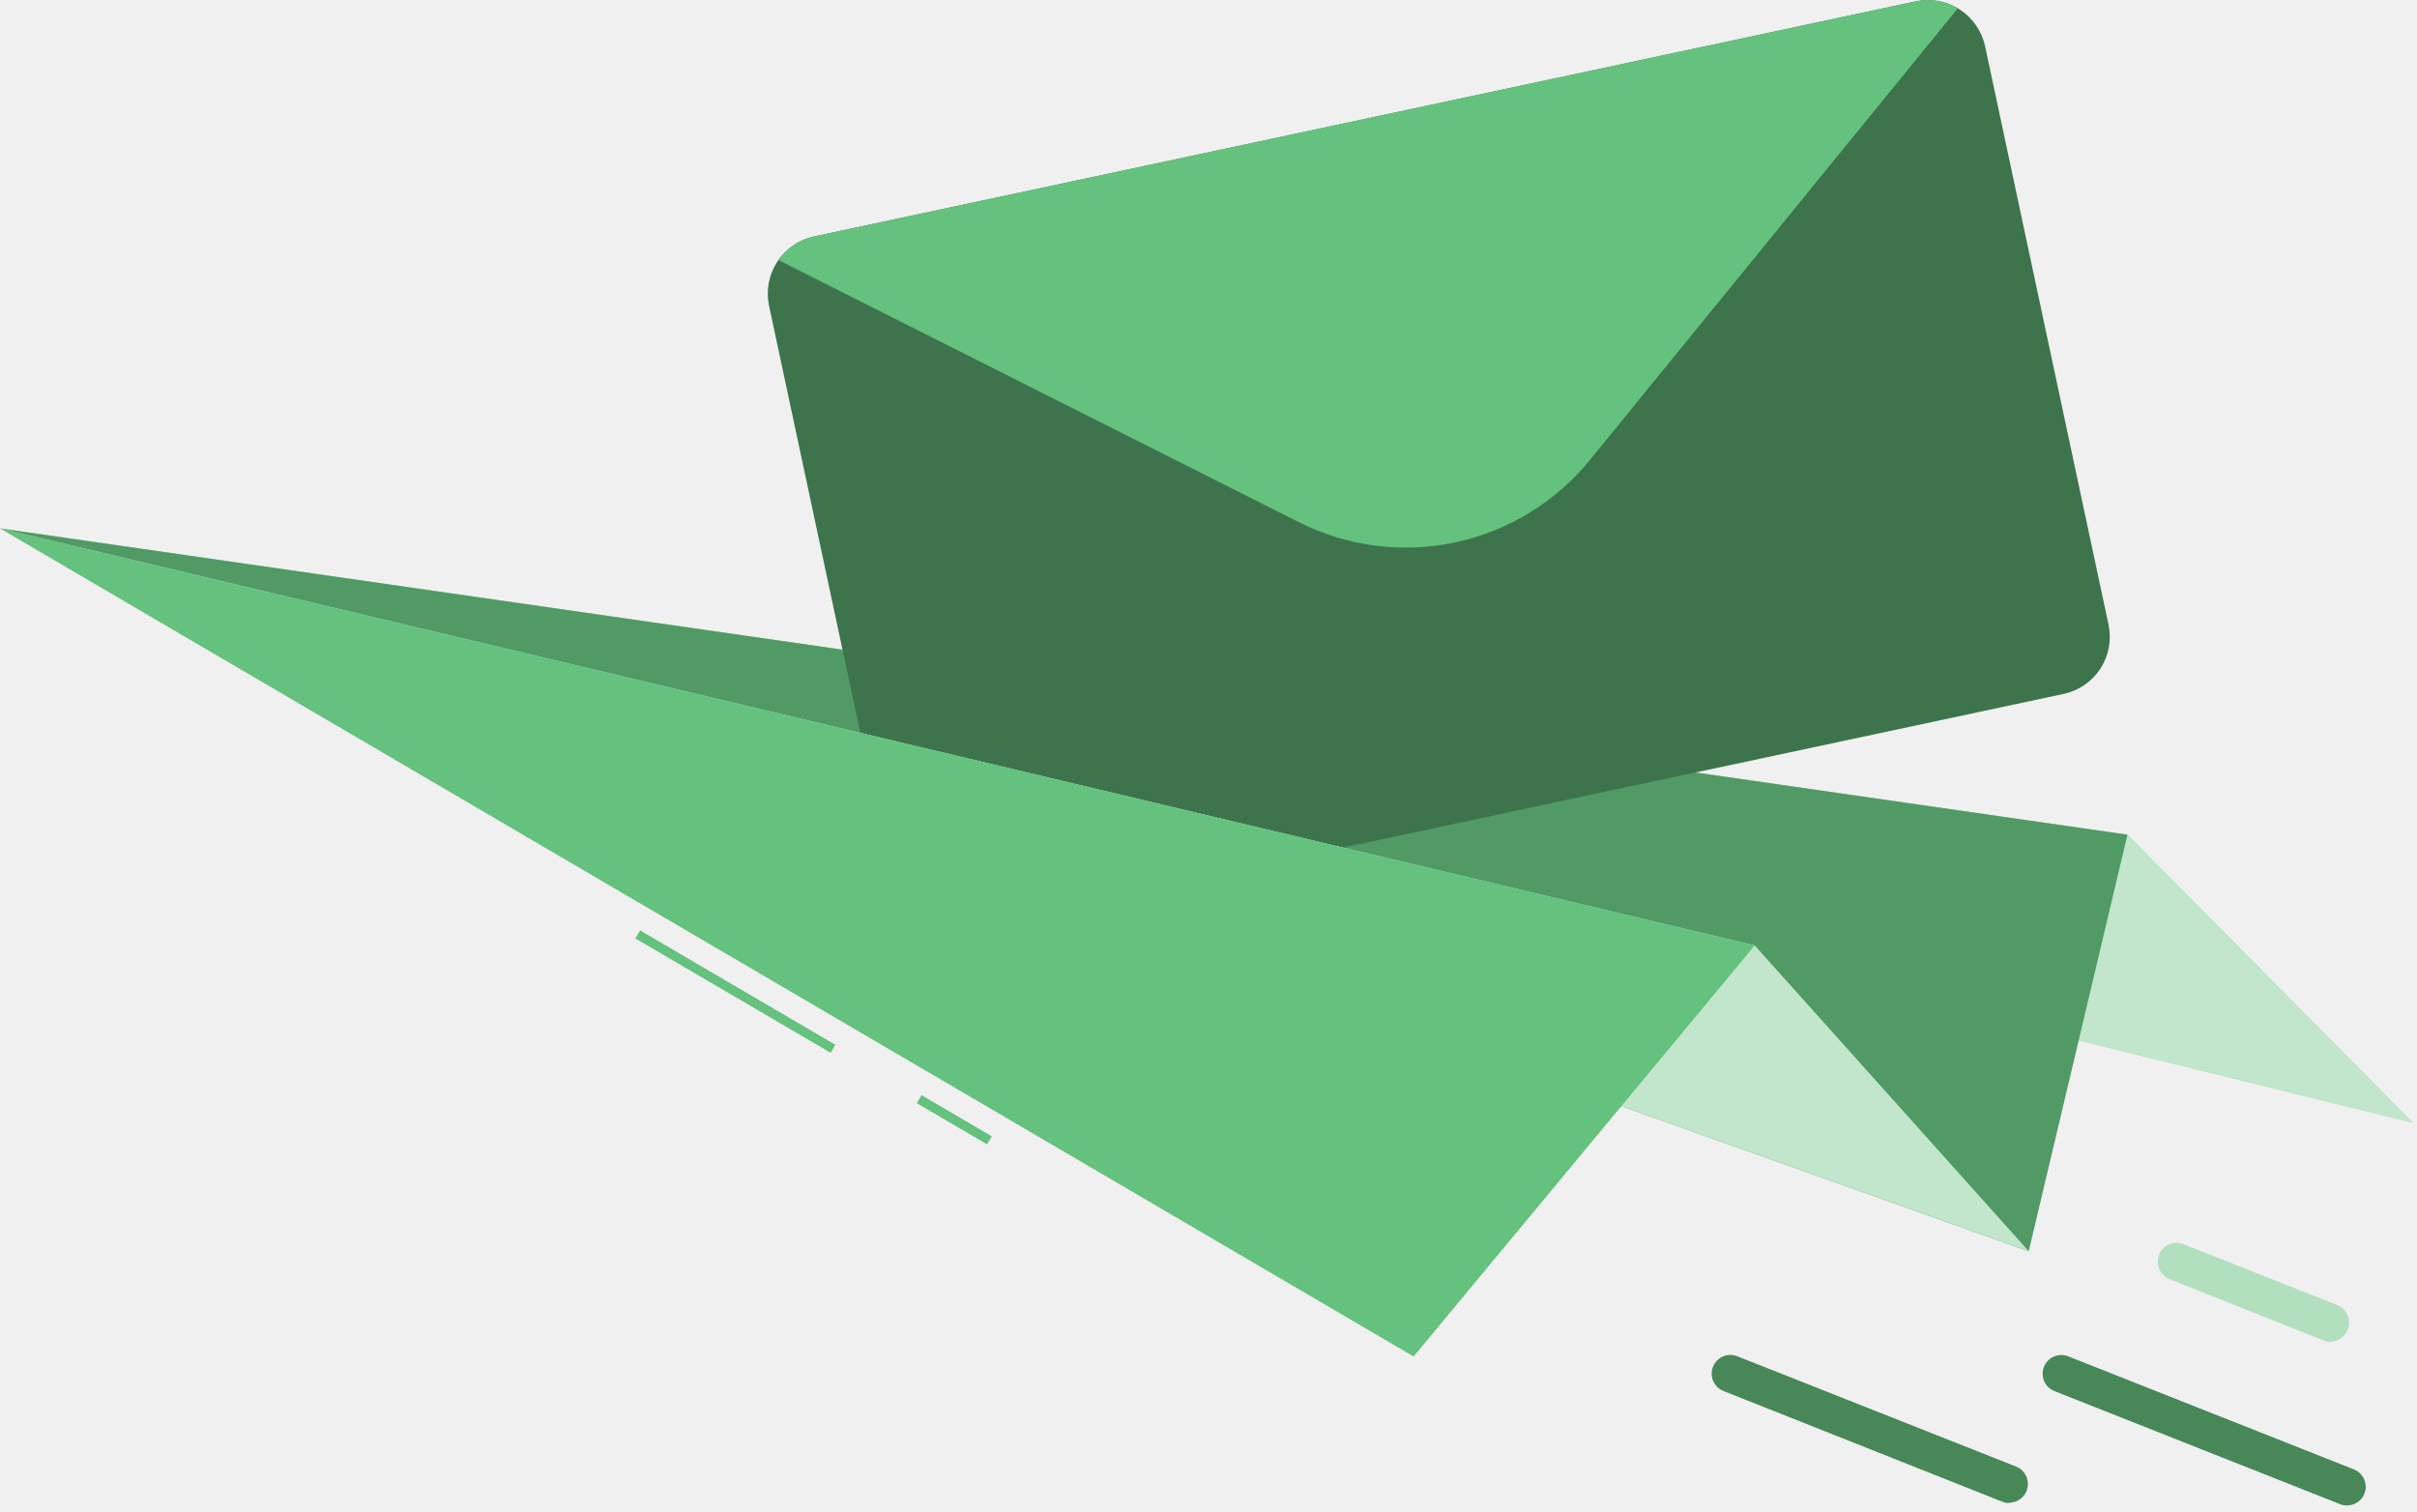
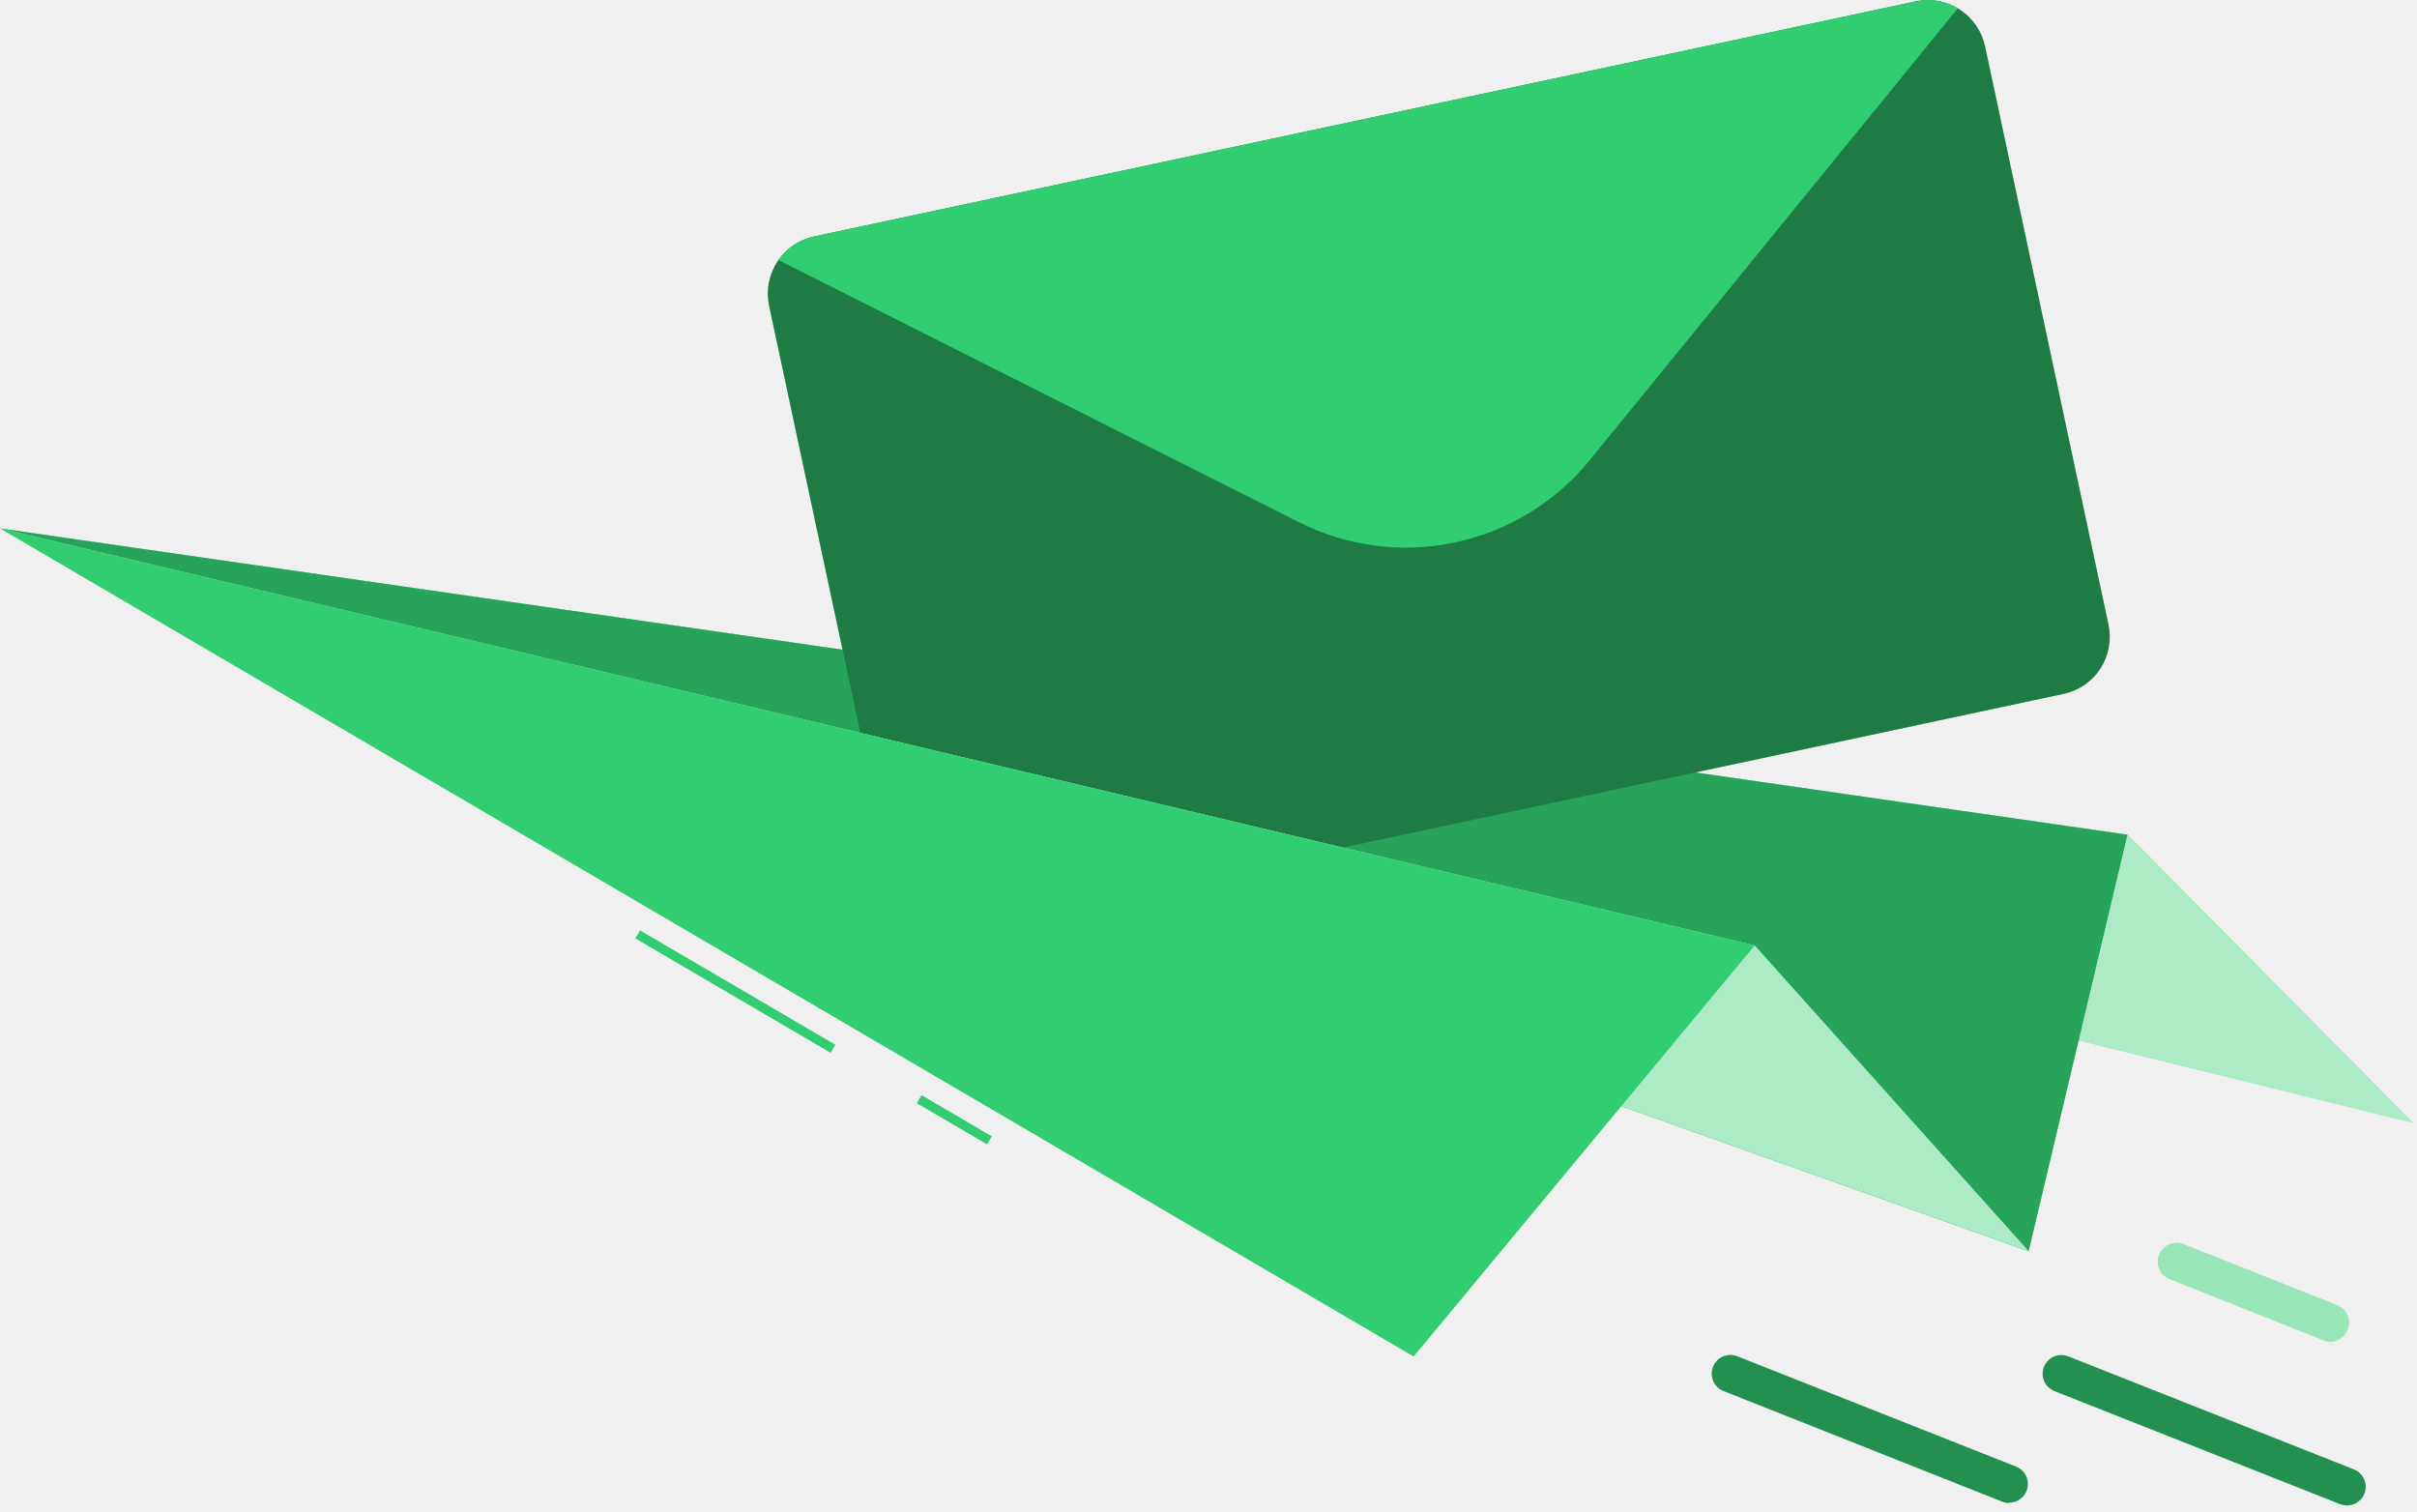
<svg xmlns="http://www.w3.org/2000/svg" width="259" height="162" viewBox="0 0 259 162" fill="none">
-   <path d="M0 56.627L227.97 89.447L258.56 120.316L0 56.627Z" fill="#65C17E" />
+   <path d="M0 56.627L227.97 89.447L258.56 120.316L0 56.627Z" fill="#32cd71" />
  <path opacity="0.6" d="M0 56.627L227.97 89.447L258.56 120.316L0 56.627Z" fill="white" />
-   <path d="M0 56.627L227.97 89.447L217.39 134.086L0 56.627Z" fill="#65C17E" />
+   <path d="M0 56.627L227.97 89.447L217.39 134.086L0 56.627Z" fill="#32cd71" />
  <path opacity="0.2" d="M0 56.627L227.97 89.447L217.39 134.086L0 56.627Z" fill="black" />
-   <path d="M212.712 4.947L225.942 66.947C226.286 68.566 225.974 70.255 225.074 71.644C224.174 73.033 222.76 74.009 221.142 74.356L103.062 99.557C101.443 99.898 99.755 99.585 98.366 98.685C96.978 97.786 96.002 96.373 95.652 94.757L82.412 32.757C82.071 31.136 82.385 29.447 83.287 28.058C84.188 26.67 85.603 25.695 87.222 25.346L205.302 0.147C206.922 -0.195 208.611 0.12 210 1.021C211.389 1.923 212.364 3.338 212.712 4.957V4.947Z" fill="#65C17E" />
+   <path d="M212.712 4.947L225.942 66.947C226.286 68.566 225.974 70.255 225.074 71.644C224.174 73.033 222.76 74.009 221.142 74.356L103.062 99.557C101.443 99.898 99.755 99.585 98.366 98.685C96.978 97.786 96.002 96.373 95.652 94.757L82.412 32.757C82.071 31.136 82.385 29.447 83.287 28.058C84.188 26.67 85.603 25.695 87.222 25.346L205.302 0.147C206.922 -0.195 208.611 0.12 210 1.021C211.389 1.923 212.364 3.338 212.712 4.957V4.947Z" fill="#32cd71" />
  <path opacity="0.4" d="M212.712 4.947L225.942 66.947C226.286 68.566 225.974 70.255 225.074 71.644C224.174 73.033 222.76 74.009 221.142 74.356L103.062 99.557C101.443 99.898 99.755 99.585 98.366 98.685C96.978 97.786 96.002 96.373 95.652 94.757L82.412 32.757C82.071 31.136 82.385 29.447 83.287 28.058C84.188 26.67 85.603 25.695 87.222 25.346L205.302 0.147C206.922 -0.195 208.611 0.12 210 1.021C211.389 1.923 212.364 3.338 212.712 4.957V4.947Z" fill="black" />
-   <path d="M209.8 0.887L170.35 49.316C166.691 53.807 161.61 56.913 155.945 58.123C150.281 59.332 144.373 58.571 139.2 55.967L83.41 27.866C84.313 26.57 85.675 25.665 87.22 25.337L205.3 0.137C206.841 -0.191 208.449 0.077 209.8 0.887Z" fill="#65C17E" />
-   <path d="M0 56.627L188.03 101.316L217.39 134.086L0 56.627Z" fill="#65C17E" />
+   <path d="M209.8 0.887L170.35 49.316C166.691 53.807 161.61 56.913 155.945 58.123C150.281 59.332 144.373 58.571 139.2 55.967L83.41 27.866C84.313 26.57 85.675 25.665 87.22 25.337L205.3 0.137C206.841 -0.191 208.449 0.077 209.8 0.887Z" fill="#32cd71" />
+   <path d="M0 56.627L188.03 101.316L217.39 134.086L0 56.627Z" fill="#32cd71" />
  <path opacity="0.6" d="M0 56.627L188.03 101.316L217.39 134.086L0 56.627Z" fill="white" />
-   <path d="M68.588 99.702L68.082 100.564L89.007 112.821L89.512 111.958L68.588 99.702Z" fill="#65C17E" />
-   <path d="M98.751 117.362L98.246 118.225L105.77 122.632L106.276 121.77L98.751 117.362Z" fill="#65C17E" />
-   <path d="M0 56.627L188.03 101.316L151.48 145.366L0 56.627Z" fill="#65C17E" />
-   <path d="M251.499 161.327C251.246 161.327 250.995 161.28 250.759 161.187L220.139 149.067C219.65 148.869 219.258 148.486 219.049 148.001C218.841 147.516 218.833 146.968 219.027 146.476C219.221 145.985 219.601 145.591 220.085 145.379C220.569 145.167 221.117 145.156 221.609 145.347L252.239 157.467C252.673 157.638 253.033 157.955 253.257 158.363C253.481 158.772 253.556 159.246 253.469 159.703C253.381 160.161 253.136 160.573 252.777 160.87C252.417 161.166 251.965 161.328 251.499 161.327Z" fill="#65C17E" />
+   <path d="M68.588 99.702L68.082 100.564L89.007 112.821L89.512 111.958L68.588 99.702Z" fill="#32cd71" />
+   <path d="M98.751 117.362L98.246 118.225L105.77 122.632L106.276 121.77L98.751 117.362Z" fill="#32cd71" />
+   <path d="M0 56.627L188.03 101.316L151.48 145.366L0 56.627Z" fill="#32cd71" />
+   <path d="M251.499 161.327C251.246 161.327 250.995 161.28 250.759 161.187L220.139 149.067C219.65 148.869 219.258 148.486 219.049 148.001C218.841 147.516 218.833 146.968 219.027 146.476C219.221 145.985 219.601 145.591 220.085 145.379C220.569 145.167 221.117 145.156 221.609 145.347L252.239 157.467C252.673 157.638 253.033 157.955 253.257 158.363C253.481 158.772 253.556 159.246 253.469 159.703C253.381 160.161 253.136 160.573 252.777 160.87C252.417 161.166 251.965 161.328 251.499 161.327Z" fill="#32cd71" />
  <path opacity="0.3" d="M251.499 161.327C251.246 161.327 250.995 161.28 250.759 161.187L220.139 149.067C219.65 148.869 219.258 148.486 219.049 148.001C218.841 147.516 218.833 146.968 219.027 146.476C219.221 145.985 219.601 145.591 220.085 145.379C220.569 145.167 221.117 145.156 221.609 145.347L252.239 157.467C252.673 157.638 253.033 157.955 253.257 158.363C253.481 158.772 253.556 159.246 253.469 159.703C253.381 160.161 253.136 160.573 252.777 160.87C252.417 161.166 251.965 161.328 251.499 161.327Z" fill="black" />
-   <path d="M249.692 143.767C249.441 143.765 249.193 143.714 248.962 143.617L232.512 137.067C232.266 136.971 232.041 136.828 231.851 136.646C231.66 136.463 231.508 136.245 231.402 136.003C231.296 135.762 231.239 135.501 231.235 135.238C231.23 134.974 231.277 134.712 231.374 134.467C231.471 134.221 231.616 133.998 231.8 133.808C231.983 133.619 232.203 133.468 232.445 133.364C232.687 133.26 232.948 133.205 233.212 133.202C233.475 133.199 233.737 133.248 233.982 133.347L250.432 139.867C250.925 140.061 251.321 140.442 251.532 140.928C251.744 141.413 251.755 141.963 251.562 142.457C251.421 142.84 251.166 143.17 250.832 143.405C250.498 143.639 250.1 143.765 249.692 143.767Z" fill="#65C17E" />
+   <path d="M249.692 143.767C249.441 143.765 249.193 143.714 248.962 143.617L232.512 137.067C232.266 136.971 232.041 136.828 231.851 136.646C231.66 136.463 231.508 136.245 231.402 136.003C231.296 135.762 231.239 135.501 231.235 135.238C231.23 134.974 231.277 134.712 231.374 134.467C231.471 134.221 231.616 133.998 231.8 133.808C231.983 133.619 232.203 133.468 232.445 133.364C232.687 133.26 232.948 133.205 233.212 133.202C233.475 133.199 233.737 133.248 233.982 133.347L250.432 139.867C250.925 140.061 251.321 140.442 251.532 140.928C251.744 141.413 251.755 141.963 251.562 142.457C251.421 142.84 251.166 143.17 250.832 143.405C250.498 143.639 250.1 143.765 249.692 143.767Z" fill="#32cd71" />
  <path opacity="0.5" d="M249.692 143.767C249.441 143.765 249.193 143.714 248.962 143.617L232.512 137.067C232.266 136.971 232.041 136.828 231.851 136.646C231.66 136.463 231.508 136.245 231.402 136.003C231.296 135.762 231.239 135.501 231.235 135.238C231.23 134.974 231.277 134.712 231.374 134.467C231.471 134.221 231.616 133.998 231.8 133.808C231.983 133.619 232.203 133.468 232.445 133.364C232.687 133.26 232.948 133.205 233.212 133.202C233.475 133.199 233.737 133.248 233.982 133.347L250.432 139.867C250.925 140.061 251.321 140.442 251.532 140.928C251.744 141.413 251.755 141.963 251.562 142.457C251.421 142.84 251.166 143.17 250.832 143.405C250.498 143.639 250.1 143.765 249.692 143.767Z" fill="white" />
-   <path d="M215.299 161.067C215.049 161.064 214.802 161.016 214.569 160.927L184.699 149.067C184.453 148.971 184.229 148.828 184.038 148.646C183.848 148.463 183.695 148.245 183.59 148.003C183.484 147.762 183.427 147.501 183.422 147.238C183.417 146.974 183.465 146.712 183.562 146.467C183.659 146.221 183.803 145.998 183.987 145.808C184.171 145.619 184.39 145.468 184.632 145.364C184.875 145.26 185.135 145.205 185.399 145.202C185.663 145.199 185.925 145.248 186.169 145.347L216.039 157.167C216.472 157.338 216.832 157.655 217.057 158.063C217.281 158.472 217.356 158.945 217.268 159.403C217.181 159.861 216.936 160.273 216.576 160.57C216.217 160.866 215.765 161.028 215.299 161.027V161.067Z" fill="#65C17E" />
+   <path d="M215.299 161.067C215.049 161.064 214.802 161.016 214.569 160.927L184.699 149.067C184.453 148.971 184.229 148.828 184.038 148.646C183.848 148.463 183.695 148.245 183.59 148.003C183.484 147.762 183.427 147.501 183.422 147.238C183.417 146.974 183.465 146.712 183.562 146.467C183.659 146.221 183.803 145.998 183.987 145.808C184.171 145.619 184.39 145.468 184.632 145.364C184.875 145.26 185.135 145.205 185.399 145.202C185.663 145.199 185.925 145.248 186.169 145.347L216.039 157.167C216.472 157.338 216.832 157.655 217.057 158.063C217.281 158.472 217.356 158.945 217.268 159.403C217.181 159.861 216.936 160.273 216.576 160.57C216.217 160.866 215.765 161.028 215.299 161.027V161.067Z" fill="#32cd71" />
  <path opacity="0.3" d="M215.299 161.067C215.049 161.064 214.802 161.016 214.569 160.927L184.699 149.067C184.453 148.971 184.229 148.828 184.038 148.646C183.848 148.463 183.695 148.245 183.59 148.003C183.484 147.762 183.427 147.501 183.422 147.238C183.417 146.974 183.465 146.712 183.562 146.467C183.659 146.221 183.803 145.998 183.987 145.808C184.171 145.619 184.39 145.468 184.632 145.364C184.875 145.26 185.135 145.205 185.399 145.202C185.663 145.199 185.925 145.248 186.169 145.347L216.039 157.167C216.472 157.338 216.832 157.655 217.057 158.063C217.281 158.472 217.356 158.945 217.268 159.403C217.181 159.861 216.936 160.273 216.576 160.57C216.217 160.866 215.765 161.028 215.299 161.027V161.067Z" fill="black" />
</svg>
